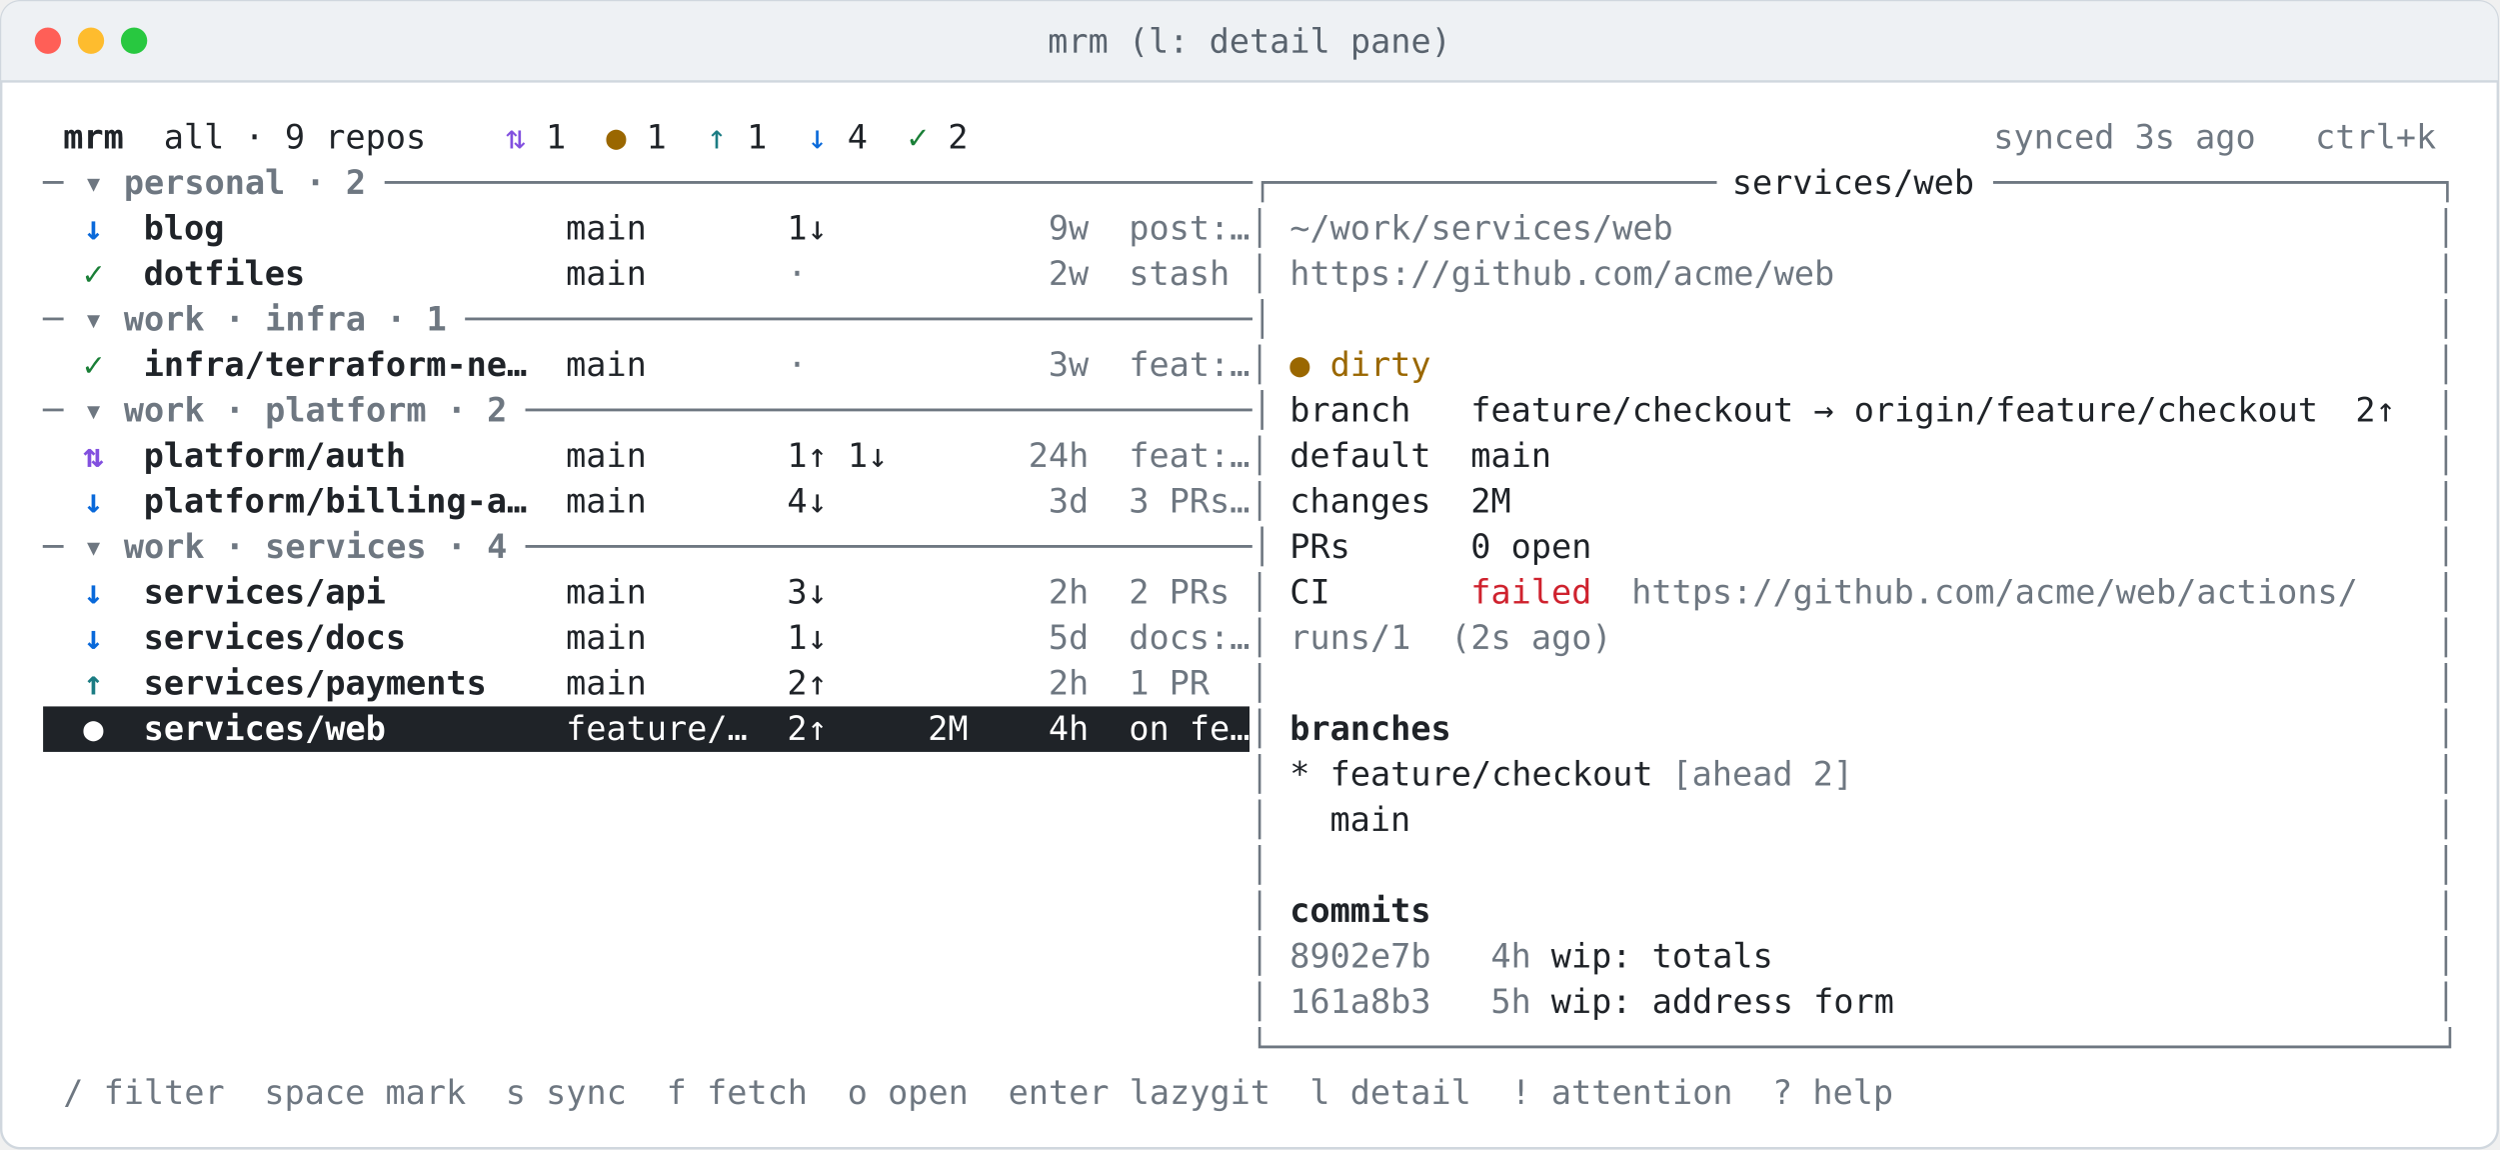
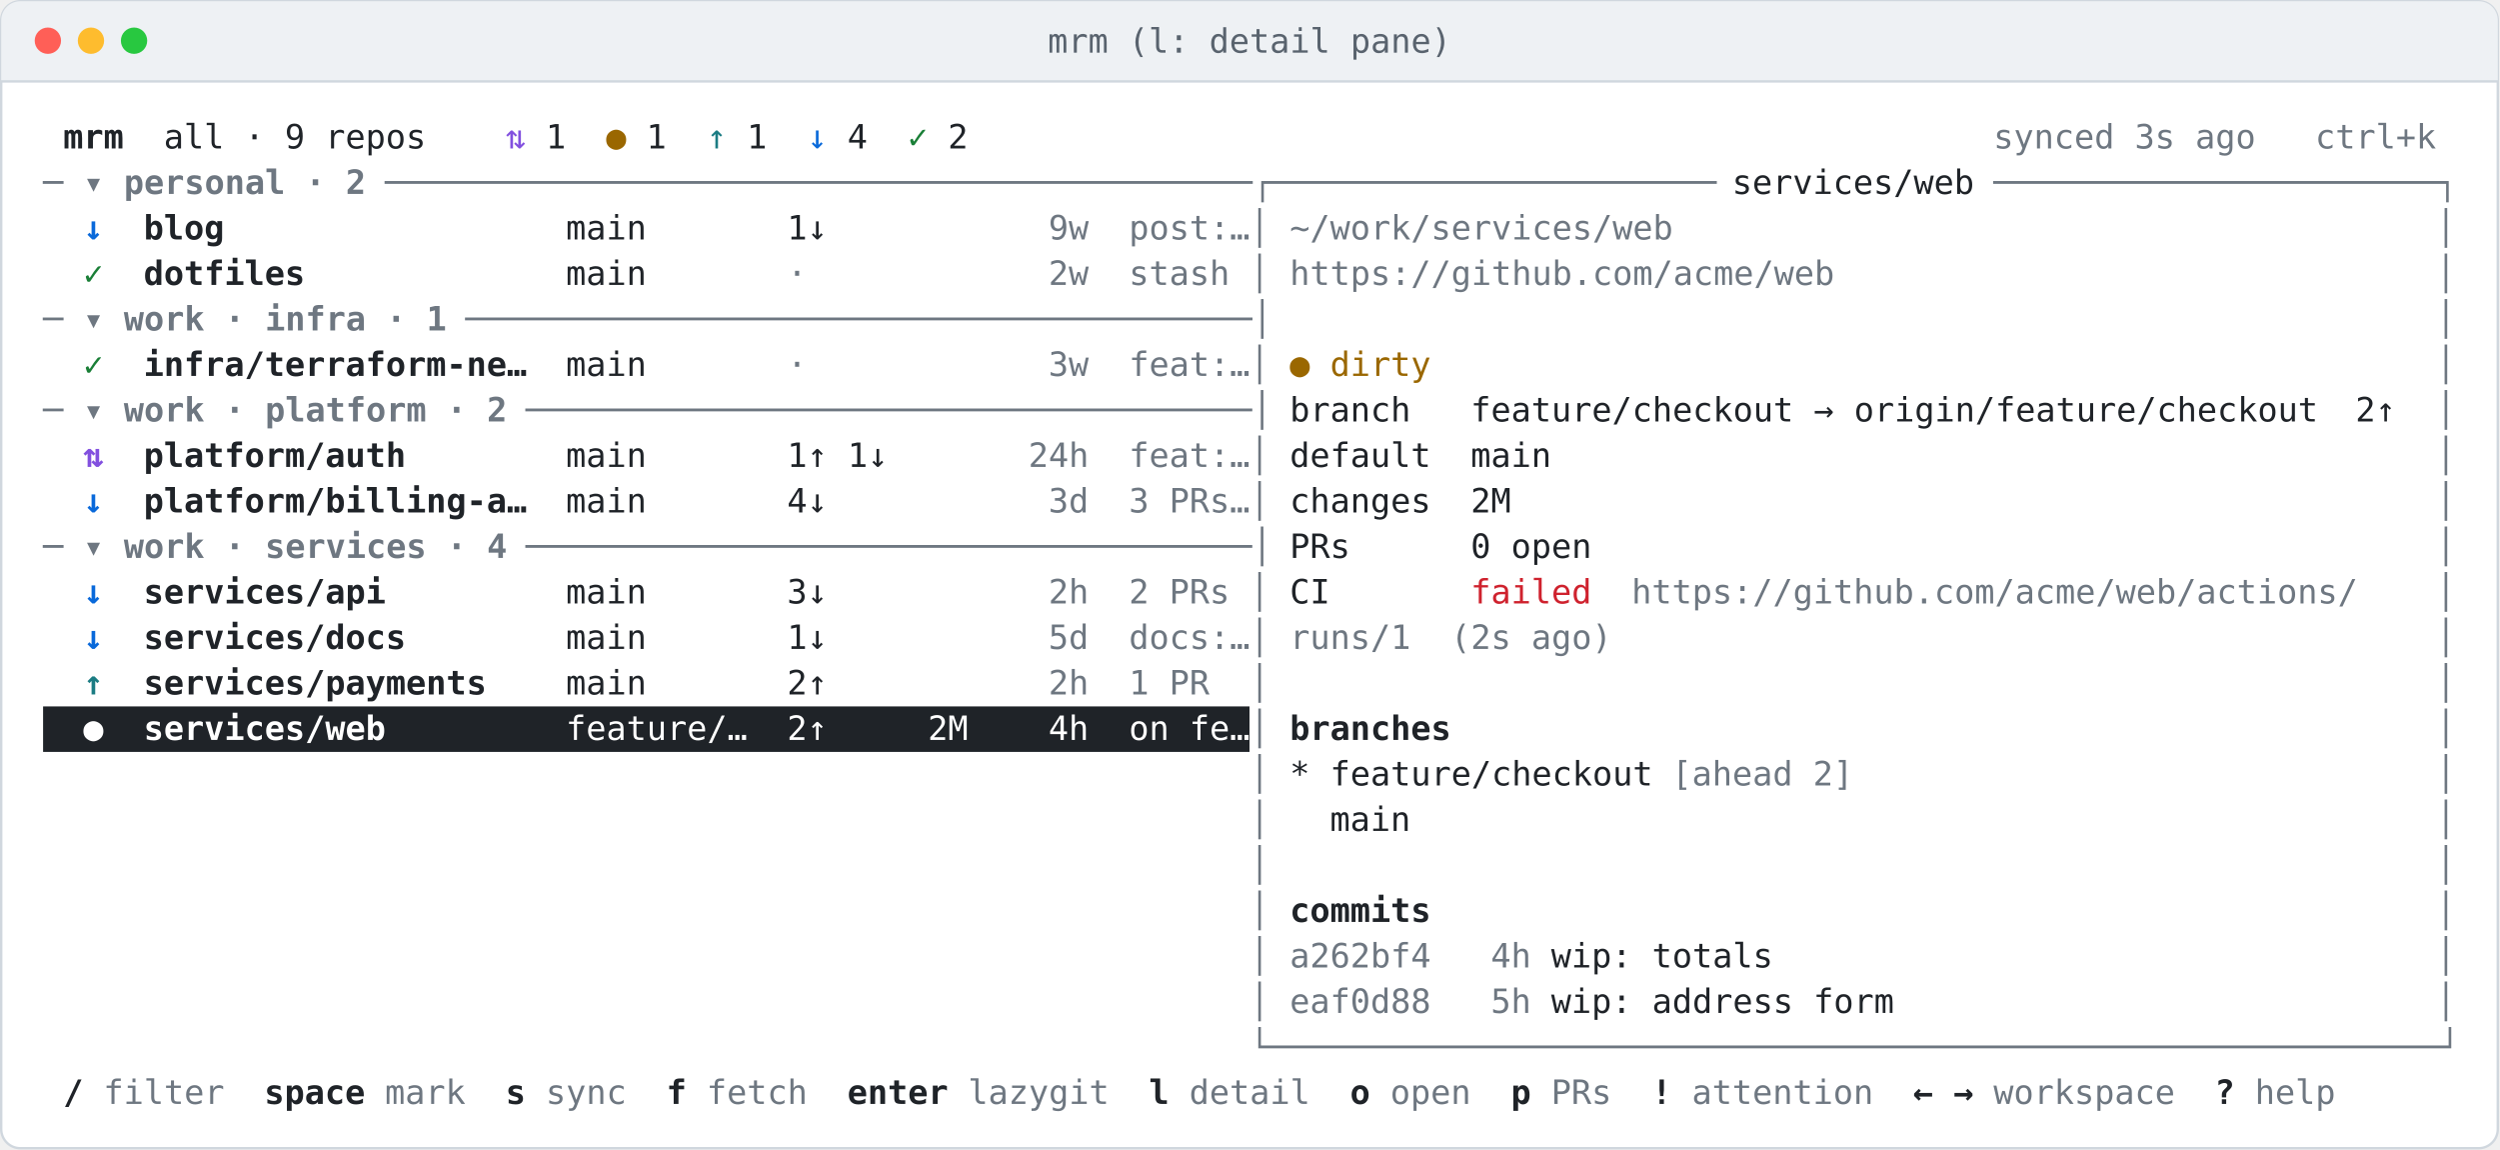
<svg xmlns="http://www.w3.org/2000/svg" width="1044" height="480" viewBox="0 0 1044 480" role="img" aria-label="mrm  (l: detail pane)">
  <style>
  .bg{fill:#ffffff} .bar{fill:#eef1f4} .edge{stroke:#d0d7de} .t{fill:#1f2328}
  .title{fill:#59636e} .dim{fill:#6e7781} .c1{fill:#cf222e} .c2{fill:#1a7f37}
  .c3{fill:#9a6700} .c4{fill:#0969da} .c5{fill:#8250df} .c6{fill:#1b7c83} .c7{fill:#6e7781}
  .rev{fill:#1f2328} .revt{fill:#ffffff} .hdr{fill:#0969da}
  @media (prefers-color-scheme: dark){
    .bg{fill:#0d1117} .bar{fill:#161b22} .edge{stroke:#30363d} .t{fill:#e6edf3}
    .title{fill:#9198a1} .dim{fill:#8b949e} .c1{fill:#ff7b72} .c2{fill:#3fb950}
    .c3{fill:#d29922} .c4{fill:#58a6ff} .c5{fill:#bc8cff} .c6{fill:#39c5cf} .c7{fill:#8b949e}
    .rev{fill:#e6edf3} .revt{fill:#0d1117} .hdr{fill:#58a6ff}
  }
  text{font-family:ui-monospace,"SF Mono","Cascadia Mono","JetBrains Mono",Menlo,Consolas,"DejaVu Sans Mono",monospace;font-size:14px;white-space:pre}
  .b{font-weight:700}
</style>
  <rect class="bg edge" x="0.5" y="0.5" width="1043" height="479" rx="8" />
  <path class="bar" d="M8.5 .5h1027a8 8 0 0 1 8 8V34H.5V8.5a8 8 0 0 1 8-8z" />
  <line class="edge" x1="0" y1="34" x2="1044" y2="34" />
  <circle cx="20" cy="17.0" r="5.5" fill="#ff5f57" />
  <circle cx="38" cy="17.0" r="5.5" fill="#febc2e" />
  <circle cx="56" cy="17.0" r="5.5" fill="#28c840" />
  <text class="title" x="522.0" y="22.0" text-anchor="middle">mrm  (l: detail pane)</text>
  <text class="t b" x="26.4 34.8 43.2" y="62" xml:space="preserve">mrm</text>
  <text class="t" x="68.4 76.8 85.2 93.6 102.0 110.4 118.8 127.2 135.6 144.0 152.4 160.8 169.2" y="62" xml:space="preserve">all · 9 repos</text>
  <text class="c5" x="211.2" y="62" xml:space="preserve">⇅</text>
  <text class="t" x="228.0" y="62" xml:space="preserve">1</text>
  <text class="c3" x="253.2" y="62" xml:space="preserve">●</text>
  <text class="t" x="270.0" y="62" xml:space="preserve">1</text>
  <text class="c6" x="295.2" y="62" xml:space="preserve">↑</text>
  <text class="t" x="312.0" y="62" xml:space="preserve">1</text>
  <text class="c4" x="337.2" y="62" xml:space="preserve">↓</text>
  <text class="t" x="354.0" y="62" xml:space="preserve">4</text>
  <text class="c2" x="379.2" y="62" xml:space="preserve">✓</text>
  <text class="t" x="396.0" y="62" xml:space="preserve">2</text>
  <text class="dim" x="832.8 841.2 849.6 858.0 866.4 874.8 883.2 891.6 900.0 908.4 916.8 925.2 933.6" y="62" xml:space="preserve">synced 3s ago</text>
  <text class="dim" x="967.2 975.6 984.0 992.4 1000.8 1009.2" y="62" xml:space="preserve">ctrl+k</text>
  <text class="c7 b" x="18.0 26.4 34.8 43.2 51.6 60.0 68.4 76.8 85.2 93.6 102.0 110.4 118.8 127.2 135.6 144.0" y="81" xml:space="preserve">─ ▾ personal · 2</text>
  <text class="c7" x="160.8 169.2 177.6 186.0 194.4 202.8 211.2 219.6 228.0 236.4 244.8 253.2 261.6 270.0 278.4 286.8 295.2 303.6 312.0 320.4 328.8 337.2 345.6 354.0 362.4 370.8 379.2 387.6 396.0 404.4 412.8 421.2 429.6 438.0 446.4 454.8 463.2 471.6 480.0 488.4 496.8 505.2 513.6 522.0 530.4 538.8 547.2 555.6 564.0 572.4 580.8 589.2 597.6 606.0 614.4 622.8 631.2 639.6 648.0 656.4 664.8 673.2 681.6 690.0 698.4 706.8" y="81" xml:space="preserve">───────────────────────────────────────────┌──────────────────────</text>
  <text class="t" x="723.6 732.0 740.4 748.8 757.2 765.6 774.0 782.4 790.8 799.2 807.6 816.0" y="81" xml:space="preserve">services/web</text>
  <text class="c7" x="832.8 841.2 849.6 858.0 866.4 874.8 883.2 891.6 900.0 908.4 916.8 925.2 933.6 942.0 950.4 958.8 967.2 975.6 984.0 992.4 1000.8 1009.2 1017.6" y="81" xml:space="preserve">──────────────────────┐</text>
  <text class="c4 b" x="34.8" y="100" xml:space="preserve">↓</text>
  <text class="t b" x="60.0 68.4 76.8 85.2" y="100" xml:space="preserve">blog</text>
  <text class="t" x="236.4 244.8 253.2 261.6" y="100" xml:space="preserve">main</text>
  <text class="t" x="328.8 337.2" y="100" xml:space="preserve">1↓</text>
  <text class="dim" x="438.0 446.4" y="100" xml:space="preserve">9w</text>
  <text class="dim" x="471.6 480.0 488.4 496.8 505.2 513.6" y="100" xml:space="preserve">post:…</text>
  <text class="c7" x="522.0" y="100" xml:space="preserve">│</text>
  <text class="dim" x="538.8 547.2 555.6 564.0 572.4 580.8 589.2 597.6 606.0 614.4 622.8 631.2 639.6 648.0 656.4 664.8 673.2 681.6 690.0" y="100" xml:space="preserve">~/work/services/web</text>
  <text class="c7" x="1017.6" y="100" xml:space="preserve">│</text>
  <text class="c2" x="34.8" y="119" xml:space="preserve">✓</text>
  <text class="t b" x="60.0 68.4 76.8 85.2 93.6 102.0 110.4 118.8" y="119" xml:space="preserve">dotfiles</text>
  <text class="t" x="236.4 244.8 253.2 261.6" y="119" xml:space="preserve">main</text>
  <text class="dim" x="328.8" y="119" xml:space="preserve">·</text>
  <text class="dim" x="438.0 446.4" y="119" xml:space="preserve">2w</text>
  <text class="dim" x="471.6 480.0 488.4 496.8 505.2" y="119" xml:space="preserve">stash</text>
  <text class="c7" x="522.0" y="119" xml:space="preserve">│</text>
  <text class="dim" x="538.8 547.2 555.6 564.0 572.4 580.8 589.2 597.6 606.0 614.4 622.8 631.2 639.6 648.0 656.4 664.8 673.2 681.6 690.0 698.4 706.8 715.2 723.6 732.0 740.4 748.8 757.2" y="119" xml:space="preserve">https://github.com/acme/web</text>
  <text class="c7" x="1017.6" y="119" xml:space="preserve">│</text>
  <text class="c7 b" x="18.0 26.4 34.8 43.2 51.6 60.0 68.4 76.8 85.2 93.6 102.0 110.4 118.8 127.2 135.6 144.0 152.4 160.8 169.2 177.6" y="138" xml:space="preserve">─ ▾ work · infra · 1</text>
  <text class="c7" x="194.4 202.8 211.2 219.6 228.0 236.4 244.8 253.2 261.6 270.0 278.4 286.8 295.2 303.6 312.0 320.4 328.8 337.2 345.6 354.0 362.4 370.8 379.2 387.6 396.0 404.4 412.8 421.2 429.6 438.0 446.4 454.8 463.2 471.6 480.0 488.4 496.8 505.2 513.6 522.0" y="138" xml:space="preserve">───────────────────────────────────────│</text>
  <text class="c7" x="1017.6" y="138" xml:space="preserve">│</text>
  <text class="c2" x="34.8" y="157" xml:space="preserve">✓</text>
  <text class="t b" x="60.0 68.4 76.8 85.2 93.6 102.0 110.4 118.8 127.2 135.6 144.0 152.4 160.8 169.2 177.6 186.0 194.4 202.8 211.2" y="157" xml:space="preserve">infra/terraform-ne…</text>
  <text class="t" x="236.4 244.8 253.2 261.6" y="157" xml:space="preserve">main</text>
  <text class="dim" x="328.8" y="157" xml:space="preserve">·</text>
  <text class="dim" x="438.0 446.4" y="157" xml:space="preserve">3w</text>
  <text class="dim" x="471.6 480.0 488.4 496.8 505.2 513.6" y="157" xml:space="preserve">feat:…</text>
  <text class="c7" x="522.0" y="157" xml:space="preserve">│</text>
  <text class="c3" x="538.8 547.2 555.6 564.0 572.4 580.8 589.2" y="157" xml:space="preserve">● dirty</text>
  <text class="c7" x="1017.6" y="157" xml:space="preserve">│</text>
  <text class="c7 b" x="18.0 26.4 34.8 43.2 51.6 60.0 68.4 76.8 85.2 93.6 102.0 110.4 118.8 127.2 135.6 144.0 152.4 160.8 169.2 177.6 186.0 194.4 202.8" y="176" xml:space="preserve">─ ▾ work · platform · 2</text>
  <text class="c7" x="219.6 228.0 236.4 244.8 253.2 261.6 270.0 278.4 286.8 295.2 303.6 312.0 320.4 328.8 337.2 345.6 354.0 362.4 370.8 379.2 387.6 396.0 404.4 412.8 421.2 429.6 438.0 446.4 454.8 463.2 471.6 480.0 488.4 496.8 505.2 513.6 522.0" y="176" xml:space="preserve">────────────────────────────────────│</text>
  <text class="t" x="538.8 547.2 555.6 564.0 572.4 580.8" y="176" xml:space="preserve">branch</text>
  <text class="t" x="614.4 622.8 631.2 639.6 648.0 656.4 664.8 673.2 681.6 690.0 698.4 706.8 715.2 723.6 732.0 740.4 748.8 757.2 765.6 774.0 782.4 790.8 799.2 807.6 816.0 824.4 832.8 841.2 849.6 858.0 866.4 874.8 883.2 891.6 900.0 908.4 916.8 925.2 933.6 942.0 950.4 958.8" y="176" xml:space="preserve">feature/checkout → origin/feature/checkout</text>
  <text class="t" x="984.0 992.4" y="176" xml:space="preserve">2↑</text>
  <text class="c7" x="1017.6" y="176" xml:space="preserve">│</text>
  <text class="c5 b" x="34.8" y="195" xml:space="preserve">⇅</text>
  <text class="t b" x="60.0 68.4 76.8 85.2 93.6 102.0 110.4 118.8 127.2 135.6 144.0 152.4 160.8" y="195" xml:space="preserve">platform/auth</text>
  <text class="t" x="236.4 244.8 253.2 261.6" y="195" xml:space="preserve">main</text>
  <text class="t" x="328.8 337.2 345.6 354.0 362.4" y="195" xml:space="preserve">1↑ 1↓</text>
  <text class="dim" x="429.6 438.0 446.4" y="195" xml:space="preserve">24h</text>
  <text class="dim" x="471.6 480.0 488.4 496.8 505.2 513.6" y="195" xml:space="preserve">feat:…</text>
  <text class="c7" x="522.0" y="195" xml:space="preserve">│</text>
  <text class="t" x="538.8 547.2 555.6 564.0 572.4 580.8 589.2" y="195" xml:space="preserve">default</text>
  <text class="t" x="614.4 622.8 631.2 639.6" y="195" xml:space="preserve">main</text>
  <text class="c7" x="1017.6" y="195" xml:space="preserve">│</text>
  <text class="c4 b" x="34.8" y="214" xml:space="preserve">↓</text>
  <text class="t b" x="60.0 68.4 76.8 85.2 93.6 102.0 110.4 118.8 127.2 135.6 144.0 152.4 160.8 169.2 177.6 186.0 194.4 202.8 211.2" y="214" xml:space="preserve">platform/billing-a…</text>
  <text class="t" x="236.4 244.8 253.2 261.6" y="214" xml:space="preserve">main</text>
  <text class="t" x="328.8 337.2" y="214" xml:space="preserve">4↓</text>
  <text class="dim" x="438.0 446.4" y="214" xml:space="preserve">3d</text>
  <text class="dim" x="471.6 480.0 488.4 496.8 505.2 513.6" y="214" xml:space="preserve">3 PRs…</text>
  <text class="c7" x="522.0" y="214" xml:space="preserve">│</text>
  <text class="t" x="538.8 547.2 555.6 564.0 572.4 580.8 589.2" y="214" xml:space="preserve">changes</text>
  <text class="t" x="614.4 622.8" y="214" xml:space="preserve">2M</text>
  <text class="c7" x="1017.6" y="214" xml:space="preserve">│</text>
  <text class="c7 b" x="18.0 26.4 34.8 43.2 51.6 60.0 68.4 76.8 85.2 93.6 102.0 110.4 118.8 127.2 135.6 144.0 152.4 160.8 169.2 177.6 186.0 194.4 202.8" y="233" xml:space="preserve">─ ▾ work · services · 4</text>
  <text class="c7" x="219.6 228.0 236.4 244.8 253.2 261.6 270.0 278.4 286.8 295.2 303.6 312.0 320.4 328.8 337.2 345.6 354.0 362.4 370.8 379.2 387.6 396.0 404.4 412.8 421.2 429.6 438.0 446.4 454.8 463.2 471.6 480.0 488.4 496.8 505.2 513.6 522.0" y="233" xml:space="preserve">────────────────────────────────────│</text>
  <text class="t" x="538.8 547.2 555.6" y="233" xml:space="preserve">PRs</text>
  <text class="t" x="614.4 622.8 631.2 639.6 648.0 656.4" y="233" xml:space="preserve">0 open</text>
  <text class="c7" x="1017.6" y="233" xml:space="preserve">│</text>
  <text class="c4 b" x="34.8" y="252" xml:space="preserve">↓</text>
  <text class="t b" x="60.0 68.4 76.8 85.2 93.6 102.0 110.4 118.8 127.2 135.6 144.0 152.4" y="252" xml:space="preserve">services/api</text>
  <text class="t" x="236.4 244.8 253.2 261.6" y="252" xml:space="preserve">main</text>
  <text class="t" x="328.8 337.2" y="252" xml:space="preserve">3↓</text>
  <text class="dim" x="438.0 446.4" y="252" xml:space="preserve">2h</text>
  <text class="dim" x="471.6 480.0 488.4 496.8 505.2" y="252" xml:space="preserve">2 PRs</text>
  <text class="c7" x="522.0" y="252" xml:space="preserve">│</text>
  <text class="t" x="538.8 547.2" y="252" xml:space="preserve">CI</text>
  <text class="c1" x="614.4 622.8 631.2 639.6 648.0 656.4" y="252" xml:space="preserve">failed</text>
  <text class="dim" x="681.6 690.0 698.4 706.8 715.2 723.6 732.0 740.4 748.8 757.2 765.6 774.0 782.4 790.8 799.2 807.6 816.0 824.4 832.8 841.2 849.6 858.0 866.4 874.8 883.2 891.6 900.0 908.4 916.8 925.2 933.6 942.0 950.4 958.8 967.2 975.6" y="252" xml:space="preserve">https://github.com/acme/web/actions/</text>
  <text class="c7" x="1017.6" y="252" xml:space="preserve">│</text>
  <text class="c4 b" x="34.8" y="271" xml:space="preserve">↓</text>
  <text class="t b" x="60.0 68.4 76.8 85.2 93.6 102.0 110.4 118.8 127.2 135.6 144.0 152.4 160.8" y="271" xml:space="preserve">services/docs</text>
  <text class="t" x="236.4 244.8 253.2 261.6" y="271" xml:space="preserve">main</text>
  <text class="t" x="328.8 337.2" y="271" xml:space="preserve">1↓</text>
  <text class="dim" x="438.0 446.4" y="271" xml:space="preserve">5d</text>
  <text class="dim" x="471.6 480.0 488.4 496.8 505.2 513.6" y="271" xml:space="preserve">docs:…</text>
  <text class="c7" x="522.0" y="271" xml:space="preserve">│</text>
  <text class="dim" x="538.8 547.2 555.6 564.0 572.4 580.8" y="271" xml:space="preserve">runs/1</text>
  <text class="dim" x="606.0 614.4 622.8 631.2 639.6 648.0 656.4 664.8" y="271" xml:space="preserve">(2s ago)</text>
  <text class="c7" x="1017.6" y="271" xml:space="preserve">│</text>
  <text class="c6 b" x="34.8" y="290" xml:space="preserve">↑</text>
  <text class="t b" x="60.0 68.4 76.8 85.2 93.6 102.0 110.4 118.8 127.2 135.6 144.0 152.4 160.8 169.2 177.6 186.0 194.4" y="290" xml:space="preserve">services/payments</text>
  <text class="t" x="236.4 244.8 253.2 261.6" y="290" xml:space="preserve">main</text>
  <text class="t" x="328.8 337.2" y="290" xml:space="preserve">2↑</text>
  <text class="dim" x="438.0 446.4" y="290" xml:space="preserve">2h</text>
  <text class="dim" x="471.6 480.0 488.4 496.8" y="290" xml:space="preserve">1 PR</text>
  <text class="c7" x="522.0" y="290" xml:space="preserve">│</text>
  <text class="c7" x="1017.6" y="290" xml:space="preserve">│</text>
  <rect class="rev" x="18.0" y="295" width="504.0" height="19" />
  <text class="revt b" x="34.8" y="309" xml:space="preserve">●</text>
  <text class="revt b" x="60.0 68.4 76.8 85.2 93.6 102.0 110.4 118.8 127.2 135.6 144.0 152.4" y="309" xml:space="preserve">services/web</text>
  <text class="revt" x="236.4 244.8 253.2 261.6 270.0 278.4 286.8 295.2 303.6" y="309" xml:space="preserve">feature/…</text>
  <text class="revt" x="328.8 337.2" y="309" xml:space="preserve">2↑</text>
  <text class="revt" x="387.6 396.0" y="309" xml:space="preserve">2M</text>
  <text class="revt" x="438.0 446.4" y="309" xml:space="preserve">4h</text>
  <text class="revt" x="471.6 480.0 488.4 496.8 505.2 513.6" y="309" xml:space="preserve">on fe…</text>
  <text class="c7" x="522.0" y="309" xml:space="preserve">│</text>
  <text class="t b" x="538.8 547.2 555.6 564.0 572.4 580.8 589.2 597.6" y="309" xml:space="preserve">branches</text>
  <text class="c7" x="1017.6" y="309" xml:space="preserve">│</text>
  <text class="c7" x="522.0" y="328" xml:space="preserve">│</text>
  <text class="t" x="538.8 547.2 555.6 564.0 572.4 580.8 589.2 597.6 606.0 614.4 622.8 631.2 639.6 648.0 656.4 664.8 673.2 681.6" y="328" xml:space="preserve">* feature/checkout</text>
  <text class="dim" x="698.4 706.8 715.2 723.6 732.0 740.4 748.8 757.2 765.6" y="328" xml:space="preserve">[ahead 2]</text>
  <text class="c7" x="1017.6" y="328" xml:space="preserve">│</text>
  <text class="c7" x="522.0" y="347" xml:space="preserve">│</text>
  <text class="t" x="555.6 564.0 572.4 580.8" y="347" xml:space="preserve">main</text>
  <text class="c7" x="1017.6" y="347" xml:space="preserve">│</text>
  <text class="c7" x="522.0" y="366" xml:space="preserve">│</text>
  <text class="c7" x="1017.6" y="366" xml:space="preserve">│</text>
  <text class="c7" x="522.0" y="385" xml:space="preserve">│</text>
  <text class="t b" x="538.8 547.2 555.6 564.0 572.4 580.8 589.2" y="385" xml:space="preserve">commits</text>
  <text class="c7" x="1017.6" y="385" xml:space="preserve">│</text>
  <text class="c7" x="522.0" y="404" xml:space="preserve">│</text>
-   <text class="dim" x="538.8 547.2 555.6 564.0 572.4 580.8 589.2" y="404" xml:space="preserve">8902e7b</text>
+   <text class="dim" x="538.8 547.2 555.6 564.0 572.4 580.8 589.2" y="404" xml:space="preserve">a262bf4</text>
  <text class="dim" x="622.8 631.2" y="404" xml:space="preserve">4h</text>
  <text class="t" x="648.0 656.4 664.8 673.2 681.6 690.0 698.4 706.8 715.2 723.6 732.0" y="404" xml:space="preserve">wip: totals</text>
  <text class="c7" x="1017.6" y="404" xml:space="preserve">│</text>
  <text class="c7" x="522.0" y="423" xml:space="preserve">│</text>
-   <text class="dim" x="538.8 547.2 555.6 564.0 572.4 580.8 589.2" y="423" xml:space="preserve">161a8b3</text>
+   <text class="dim" x="538.8 547.2 555.6 564.0 572.4 580.8 589.2" y="423" xml:space="preserve">eaf0d88</text>
  <text class="dim" x="622.8 631.2" y="423" xml:space="preserve">5h</text>
  <text class="t" x="648.0 656.4 664.8 673.2 681.6 690.0 698.4 706.8 715.2 723.6 732.0 740.4 748.8 757.2 765.6 774.0 782.4" y="423" xml:space="preserve">wip: address form</text>
  <text class="c7" x="1017.6" y="423" xml:space="preserve">│</text>
  <text class="c7" x="522.0 530.4 538.8 547.2 555.6 564.0 572.4 580.8 589.2 597.6 606.0 614.4 622.8 631.2 639.6 648.0 656.4 664.8 673.2 681.6 690.0 698.4 706.8 715.2 723.6 732.0 740.4 748.8 757.2 765.6 774.0 782.4 790.8 799.2 807.6 816.0 824.4 832.8 841.2 849.6 858.0 866.4 874.8 883.2 891.6 900.0 908.4 916.8 925.2 933.6 942.0 950.4 958.8 967.2 975.6 984.0 992.4 1000.8 1009.2 1017.6" y="442" xml:space="preserve">└──────────────────────────────────────────────────────────┘</text>
-   <text class="dim" x="26.4 34.8 43.2 51.6 60.0 68.4 76.8 85.2" y="461" xml:space="preserve">/ filter</text>
-   <text class="dim" x="110.4 118.8 127.2 135.6 144.0 152.4 160.8 169.2 177.6 186.0" y="461" xml:space="preserve">space mark</text>
-   <text class="dim" x="211.2 219.6 228.0 236.4 244.8 253.2" y="461" xml:space="preserve">s sync</text>
-   <text class="dim" x="278.4 286.8 295.2 303.6 312.0 320.4 328.8" y="461" xml:space="preserve">f fetch</text>
-   <text class="dim" x="354.0 362.4 370.8 379.2 387.6 396.0" y="461" xml:space="preserve">o open</text>
-   <text class="dim" x="421.2 429.6 438.0 446.4 454.8 463.2 471.6 480.0 488.4 496.8 505.2 513.6 522.0" y="461" xml:space="preserve">enter lazygit</text>
-   <text class="dim" x="547.2 555.6 564.0 572.4 580.8 589.2 597.6 606.0" y="461" xml:space="preserve">l detail</text>
-   <text class="dim" x="631.2 639.6 648.0 656.4 664.8 673.2 681.6 690.0 698.4 706.8 715.2" y="461" xml:space="preserve">! attention</text>
-   <text class="dim" x="740.4 748.8 757.2 765.6 774.0 782.4" y="461" xml:space="preserve">? help</text>
+   <text class="t b" x="26.4" y="461" xml:space="preserve">/</text>
+   <text class="dim" x="43.2 51.6 60.0 68.4 76.8 85.2" y="461" xml:space="preserve">filter</text>
+   <text class="t b" x="110.4 118.8 127.2 135.6 144.0" y="461" xml:space="preserve">space</text>
+   <text class="dim" x="160.8 169.2 177.6 186.0" y="461" xml:space="preserve">mark</text>
+   <text class="t b" x="211.2" y="461" xml:space="preserve">s</text>
+   <text class="dim" x="228.0 236.4 244.8 253.2" y="461" xml:space="preserve">sync</text>
+   <text class="t b" x="278.4" y="461" xml:space="preserve">f</text>
+   <text class="dim" x="295.2 303.6 312.0 320.4 328.8" y="461" xml:space="preserve">fetch</text>
+   <text class="t b" x="354.0 362.4 370.8 379.2 387.6" y="461" xml:space="preserve">enter</text>
+   <text class="dim" x="404.4 412.8 421.2 429.6 438.0 446.4 454.8" y="461" xml:space="preserve">lazygit</text>
+   <text class="t b" x="480.0" y="461" xml:space="preserve">l</text>
+   <text class="dim" x="496.8 505.2 513.6 522.0 530.4 538.8" y="461" xml:space="preserve">detail</text>
+   <text class="t b" x="564.0" y="461" xml:space="preserve">o</text>
+   <text class="dim" x="580.8 589.2 597.6 606.0" y="461" xml:space="preserve">open</text>
+   <text class="t b" x="631.2" y="461" xml:space="preserve">p</text>
+   <text class="dim" x="648.0 656.4 664.8" y="461" xml:space="preserve">PRs</text>
+   <text class="t b" x="690.0" y="461" xml:space="preserve">!</text>
+   <text class="dim" x="706.8 715.2 723.6 732.0 740.4 748.8 757.2 765.6 774.0" y="461" xml:space="preserve">attention</text>
+   <text class="t b" x="799.2 807.6 816.0" y="461" xml:space="preserve">← →</text>
+   <text class="dim" x="832.8 841.2 849.6 858.0 866.4 874.8 883.2 891.6 900.0" y="461" xml:space="preserve">workspace</text>
+   <text class="t b" x="925.2" y="461" xml:space="preserve">?</text>
+   <text class="dim" x="942.0 950.4 958.8 967.2" y="461" xml:space="preserve">help</text>
</svg>
